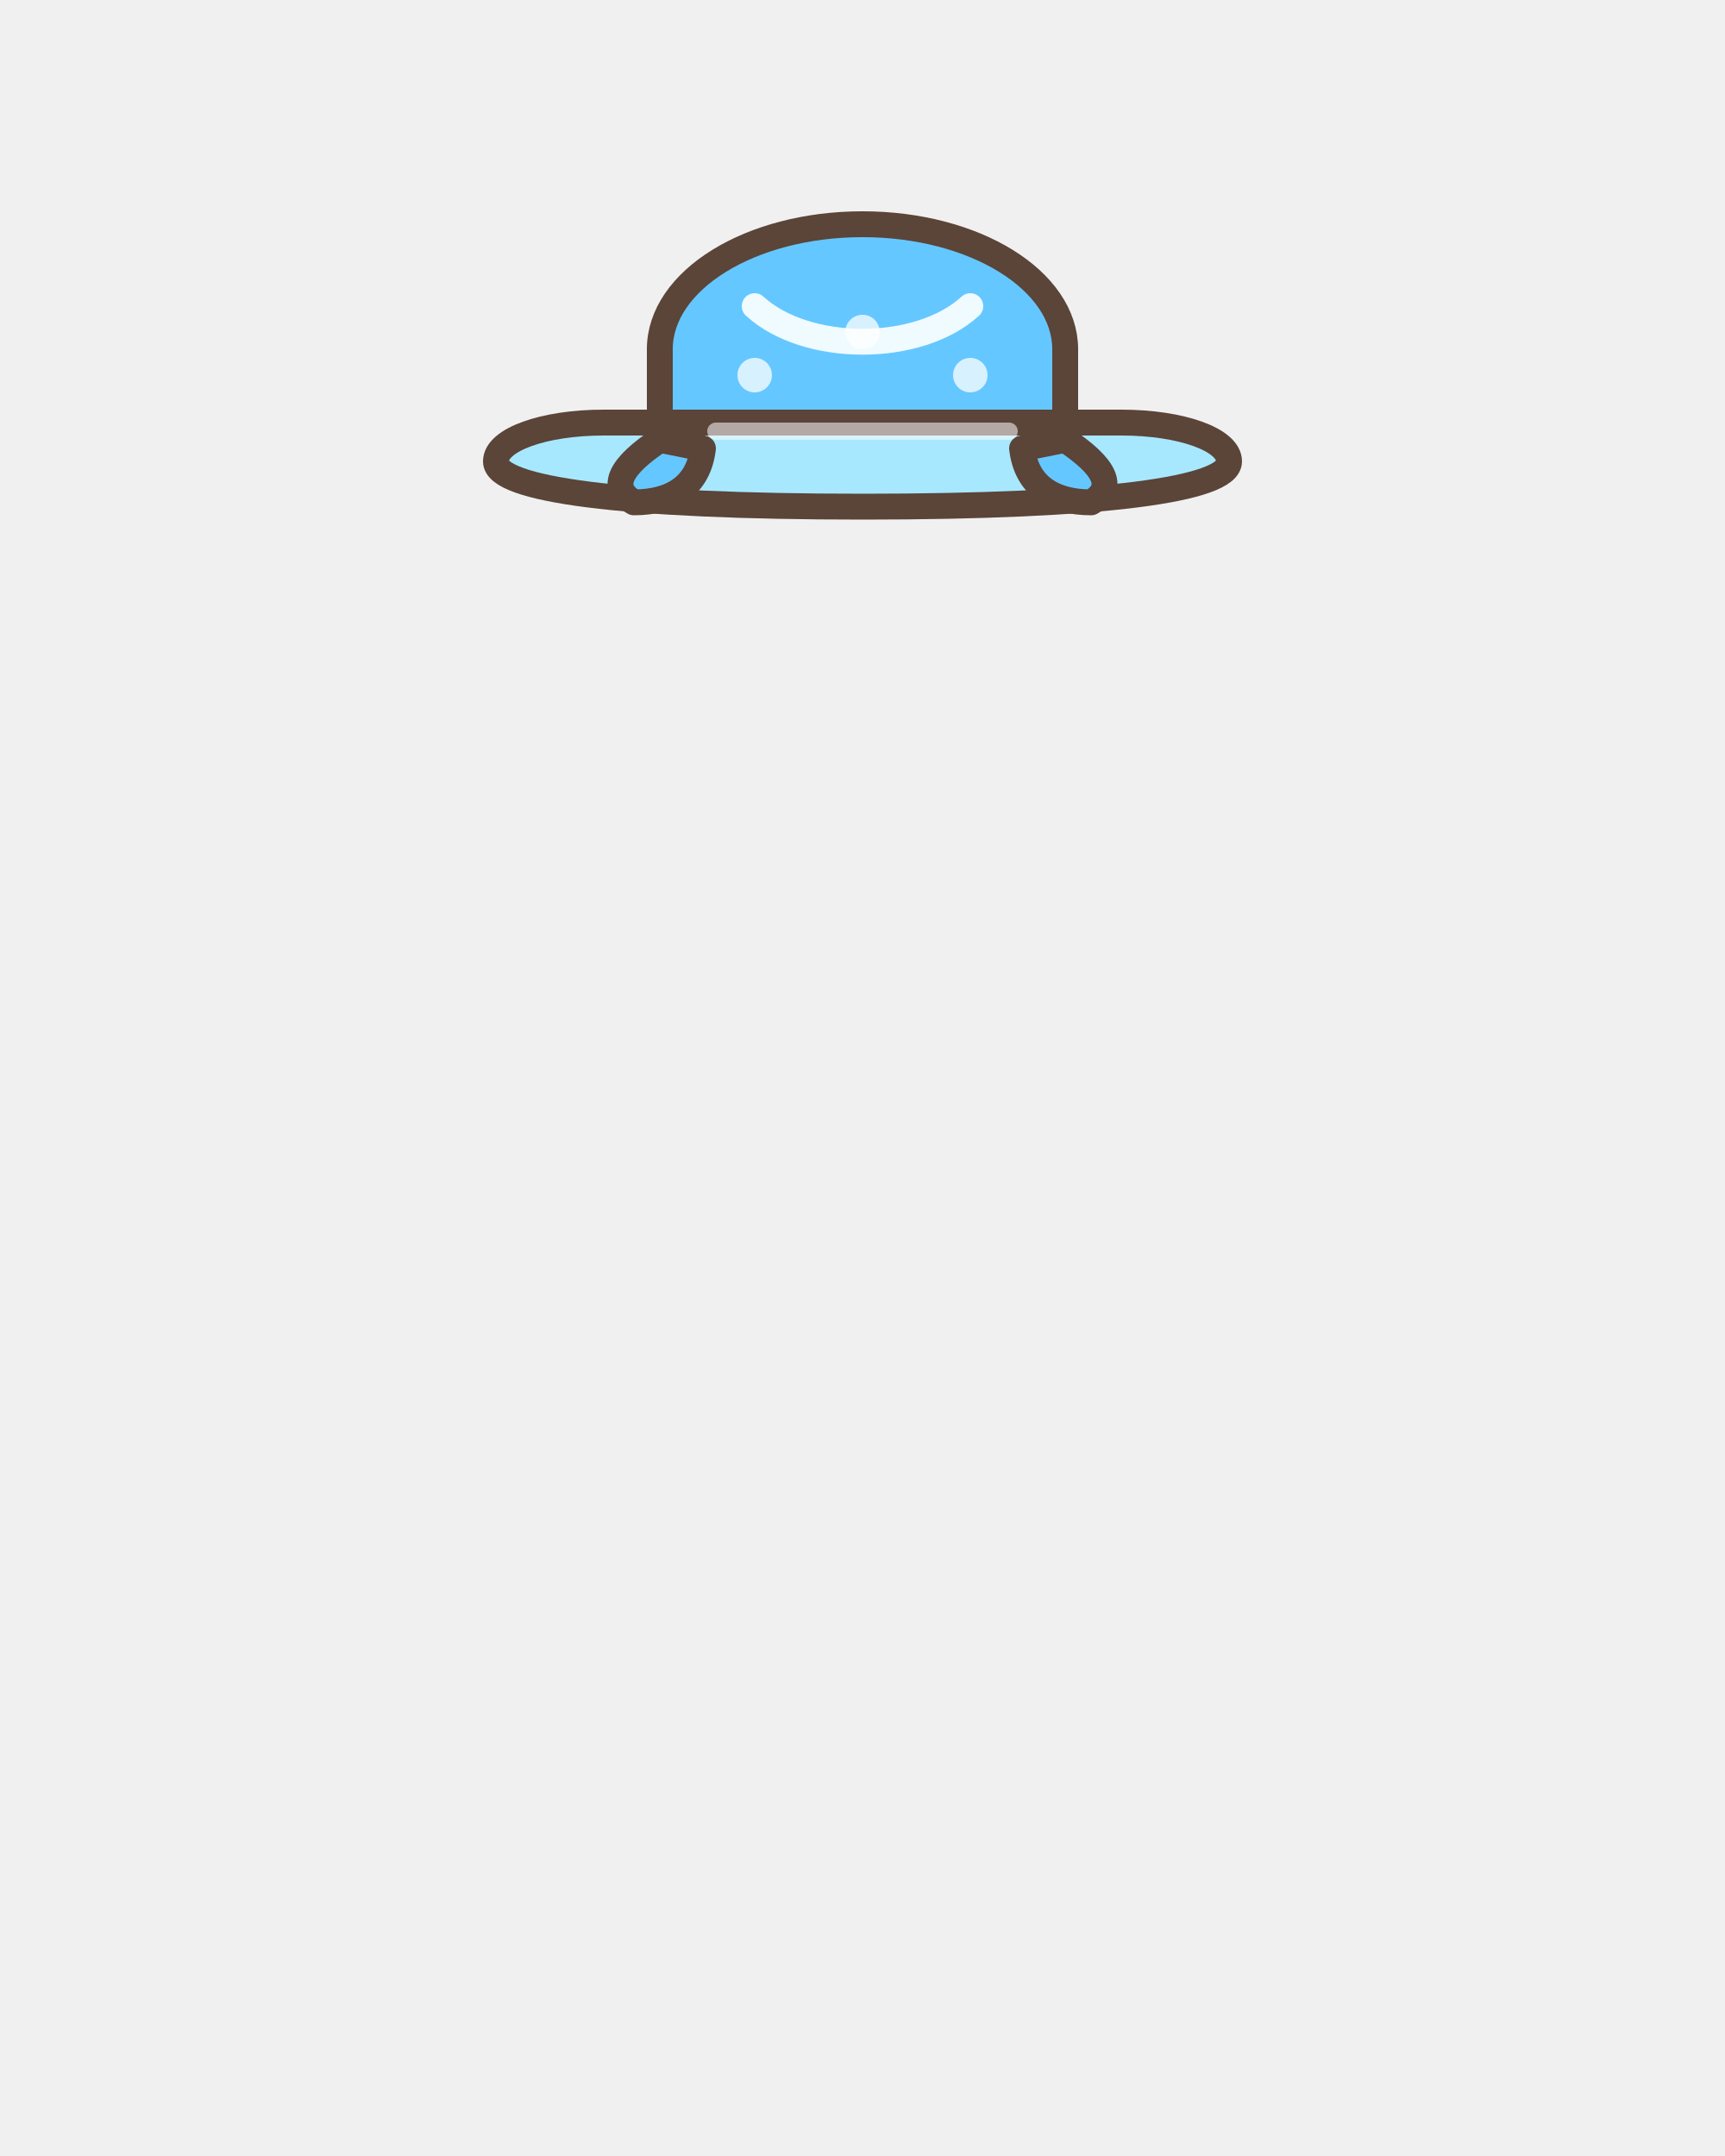
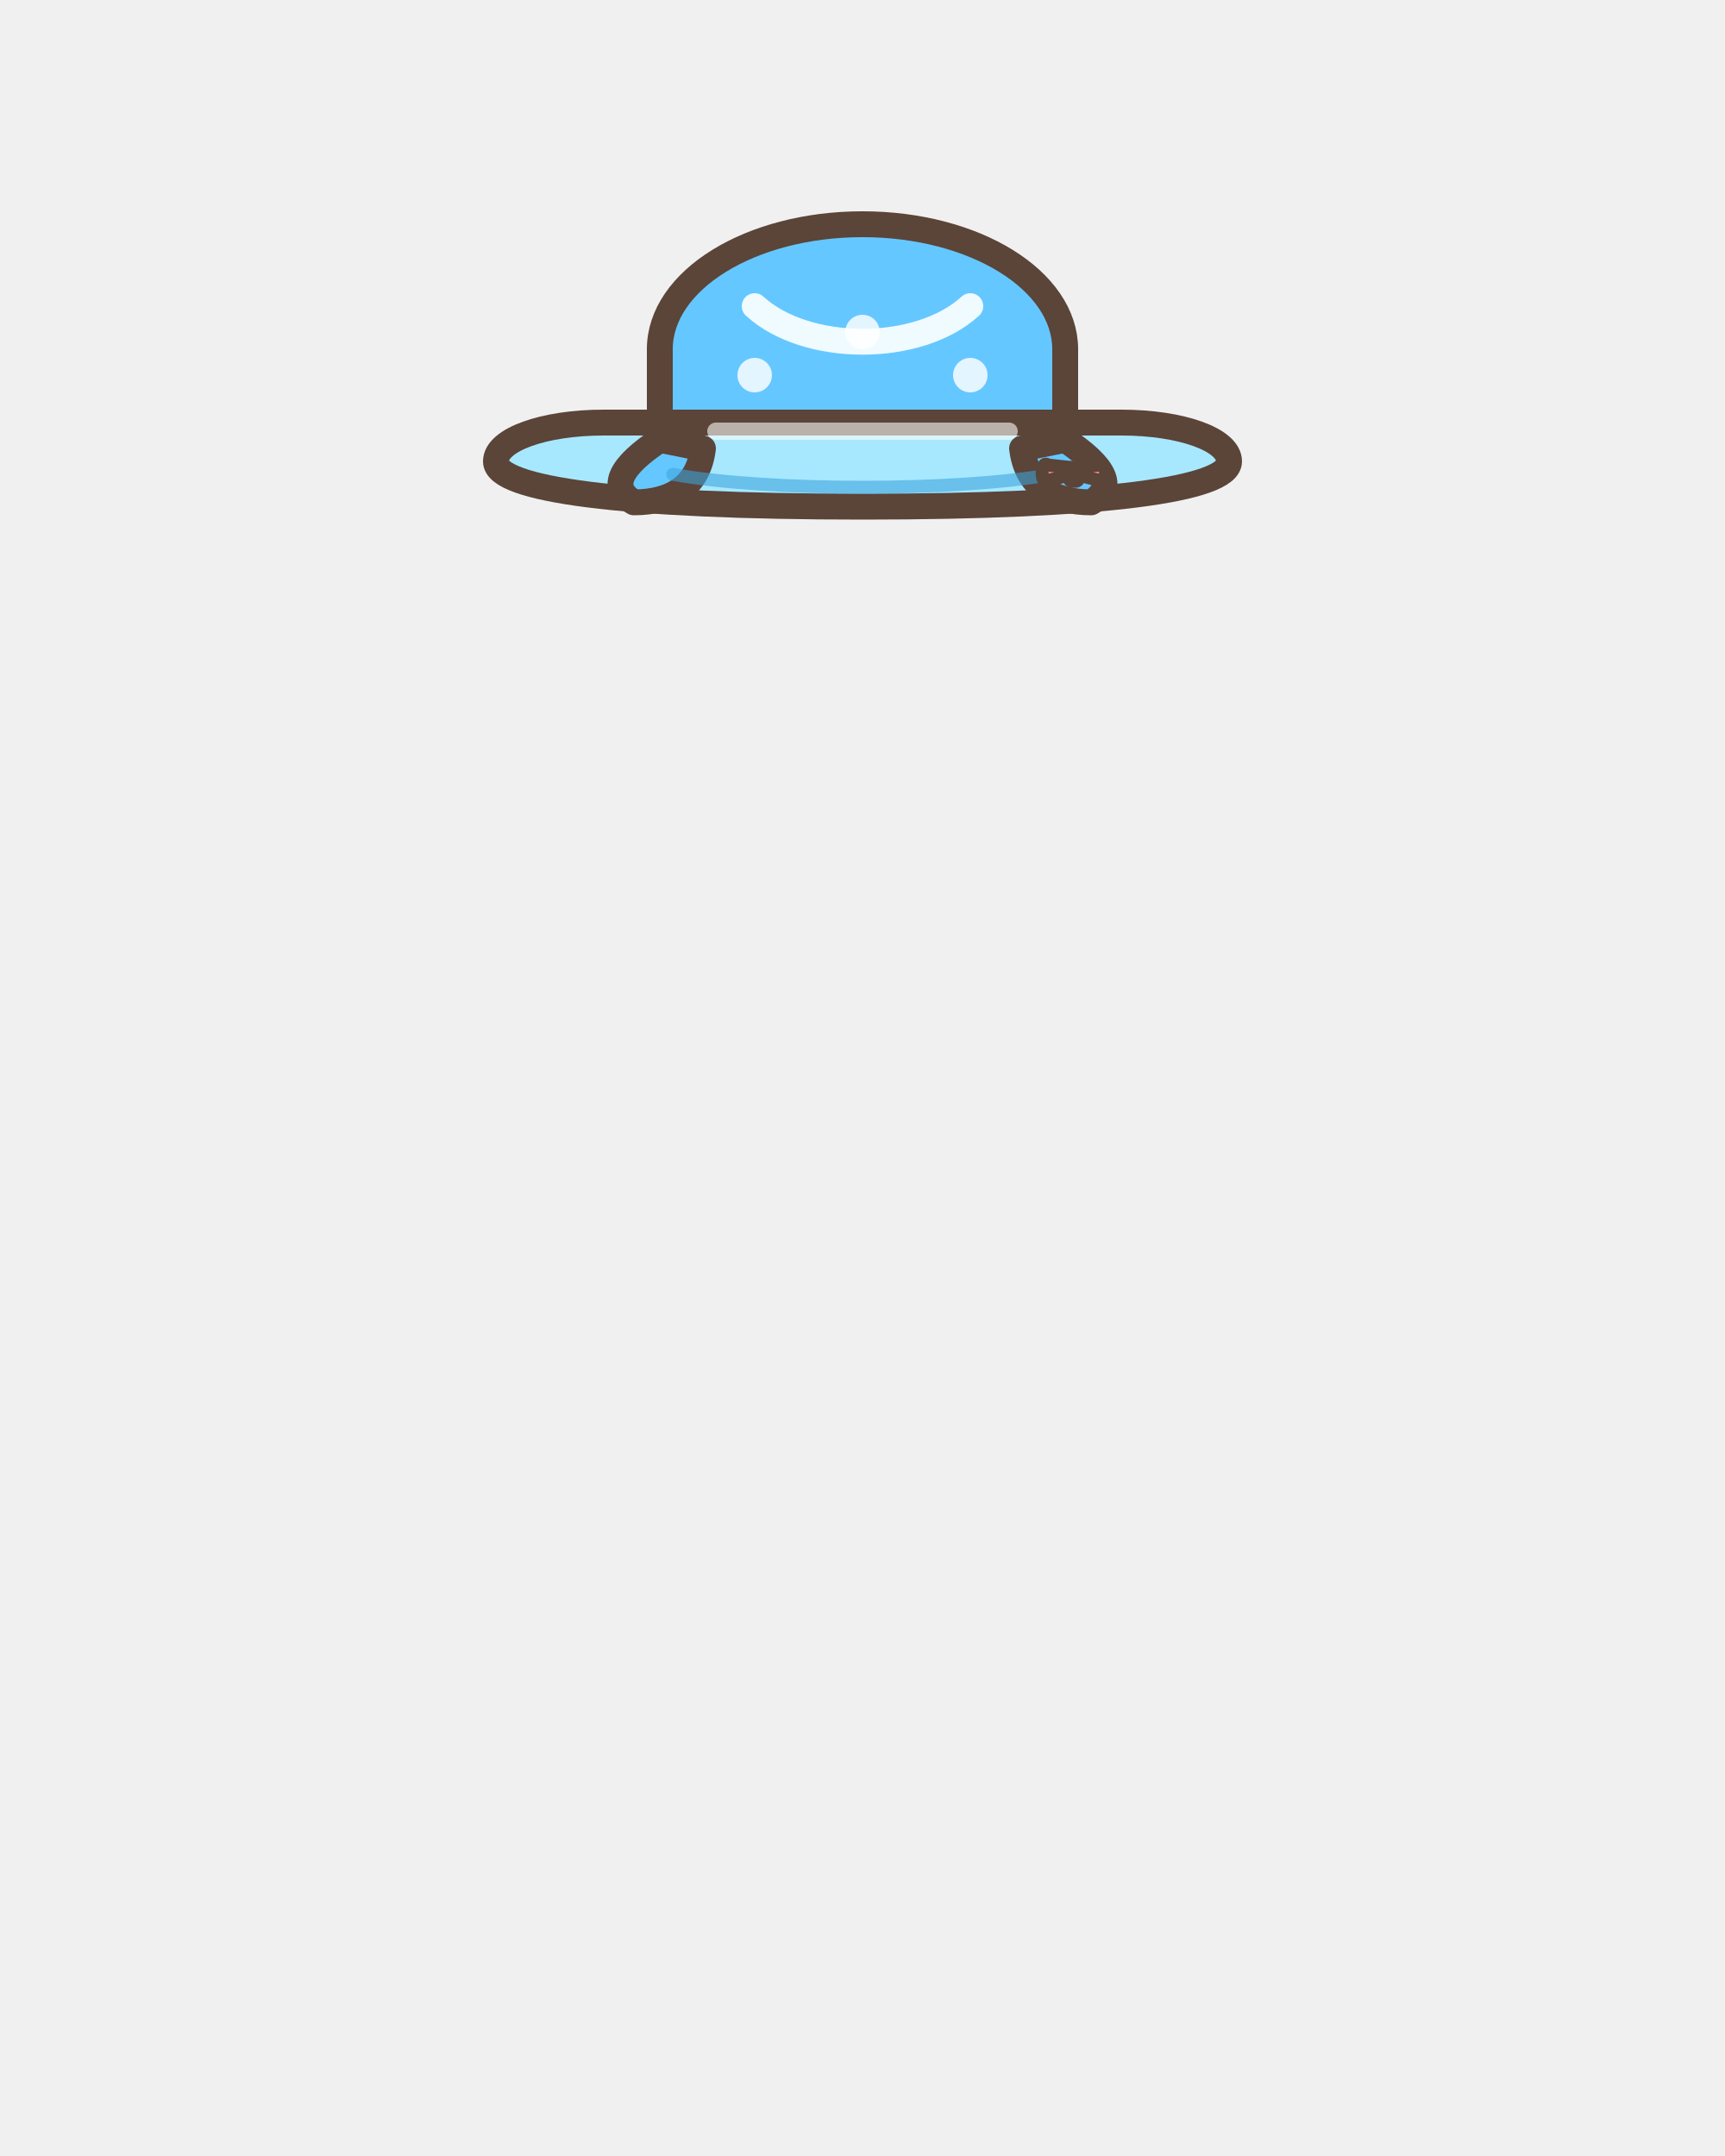
<svg xmlns="http://www.w3.org/2000/svg" viewBox="0 0 800 1000" data-draw-bounds="230 104 570 240">
  <g stroke="#5b4438" stroke-width="12" stroke-linejoin="round">
    <path d="M306 162c0-32 42-58 94-58s94 26 94 58v40H306z" fill="#65c7ff" />
    <path d="M280 196h240c28 0 50 8 50 18 0 13-58 21-170 21s-170-8-170-21c0-10 22-18 50-18z" fill="#a7e8ff" />
    <path d="M306 204c-18 12-24 22-12 29 18 0 30-8 32-25z" fill="#65c7ff" />
    <path d="M494 204c18 12 24 22 12 29-18 0-30-8-32-25z" fill="#65c7ff" />
-     <path d="M332 200h136" fill="none" stroke="#ffffff" stroke-width="8" stroke-linecap="round" opacity=".54" />
+     <path d="M332 200h136" fill="none" stroke="#ffffff" stroke-width="8" stroke-linecap="round" opacity=".58" />
+     <path d="M312 220c44 8 132 8 176 0" fill="none" stroke="#3aa4dd" stroke-width="6" stroke-linecap="round" opacity=".58" />
  </g>
  <path d="M350 142c24 22 76 22 100 0" fill="none" stroke="#effbff" stroke-width="12" stroke-linecap="round" />
-   <g fill="#ffffff" opacity=".75">
+   <g fill="#ffffff" opacity=".82">
    <circle cx="350" cy="174" r="8" />
    <circle cx="400" cy="154" r="8" />
    <circle cx="450" cy="174" r="8" />
  </g>
+   <g stroke="#5b4438" stroke-width="6" stroke-linejoin="round">
+     <path d="M486 215.68c-3.6 -2.88 -3.6 10.08 0 7.2L495.84 220.36L495.84 216.76z" fill="#ff7fa6" />
+     <path d="M510 215.68c3.6 -2.88 3.6 10.08 0 7.2L500.16 220.36L500.16 216.76z" fill="#ff7fa6" />
+     <rect x="495.84" y="216.76" width="4.32" height="6.48" rx="1.2" fill="#ff7fa6" />
+   </g>
</svg>
